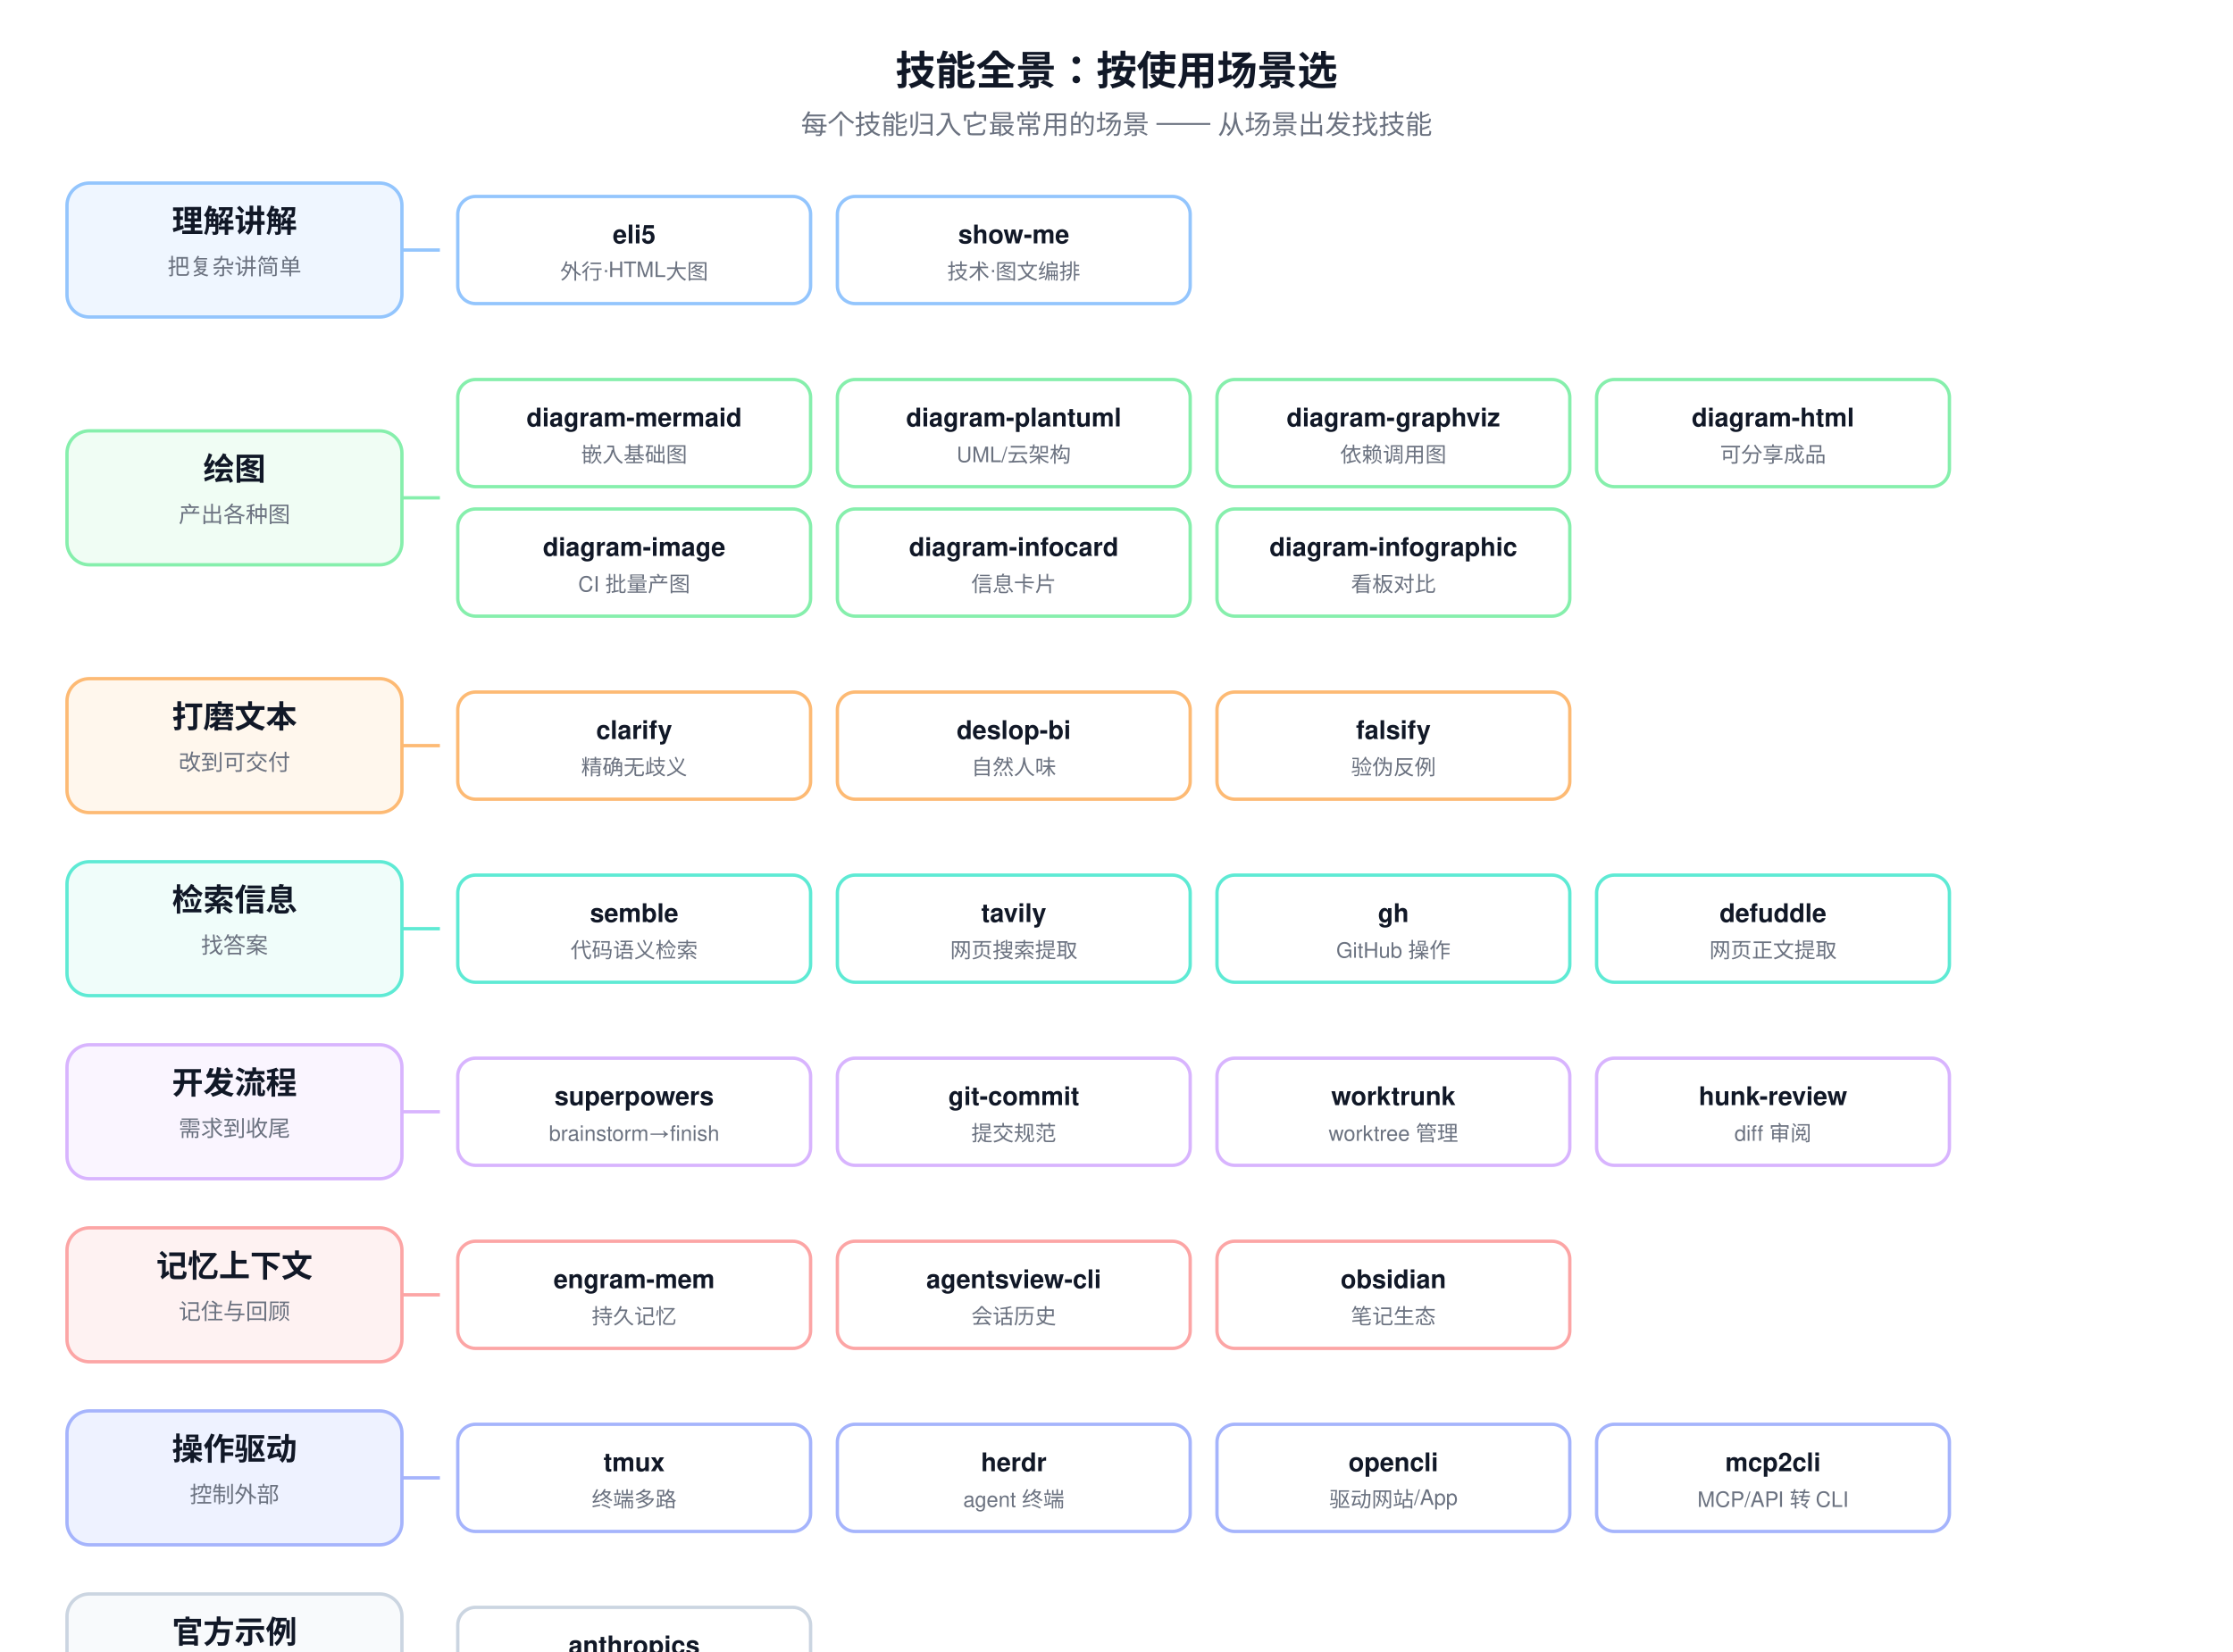
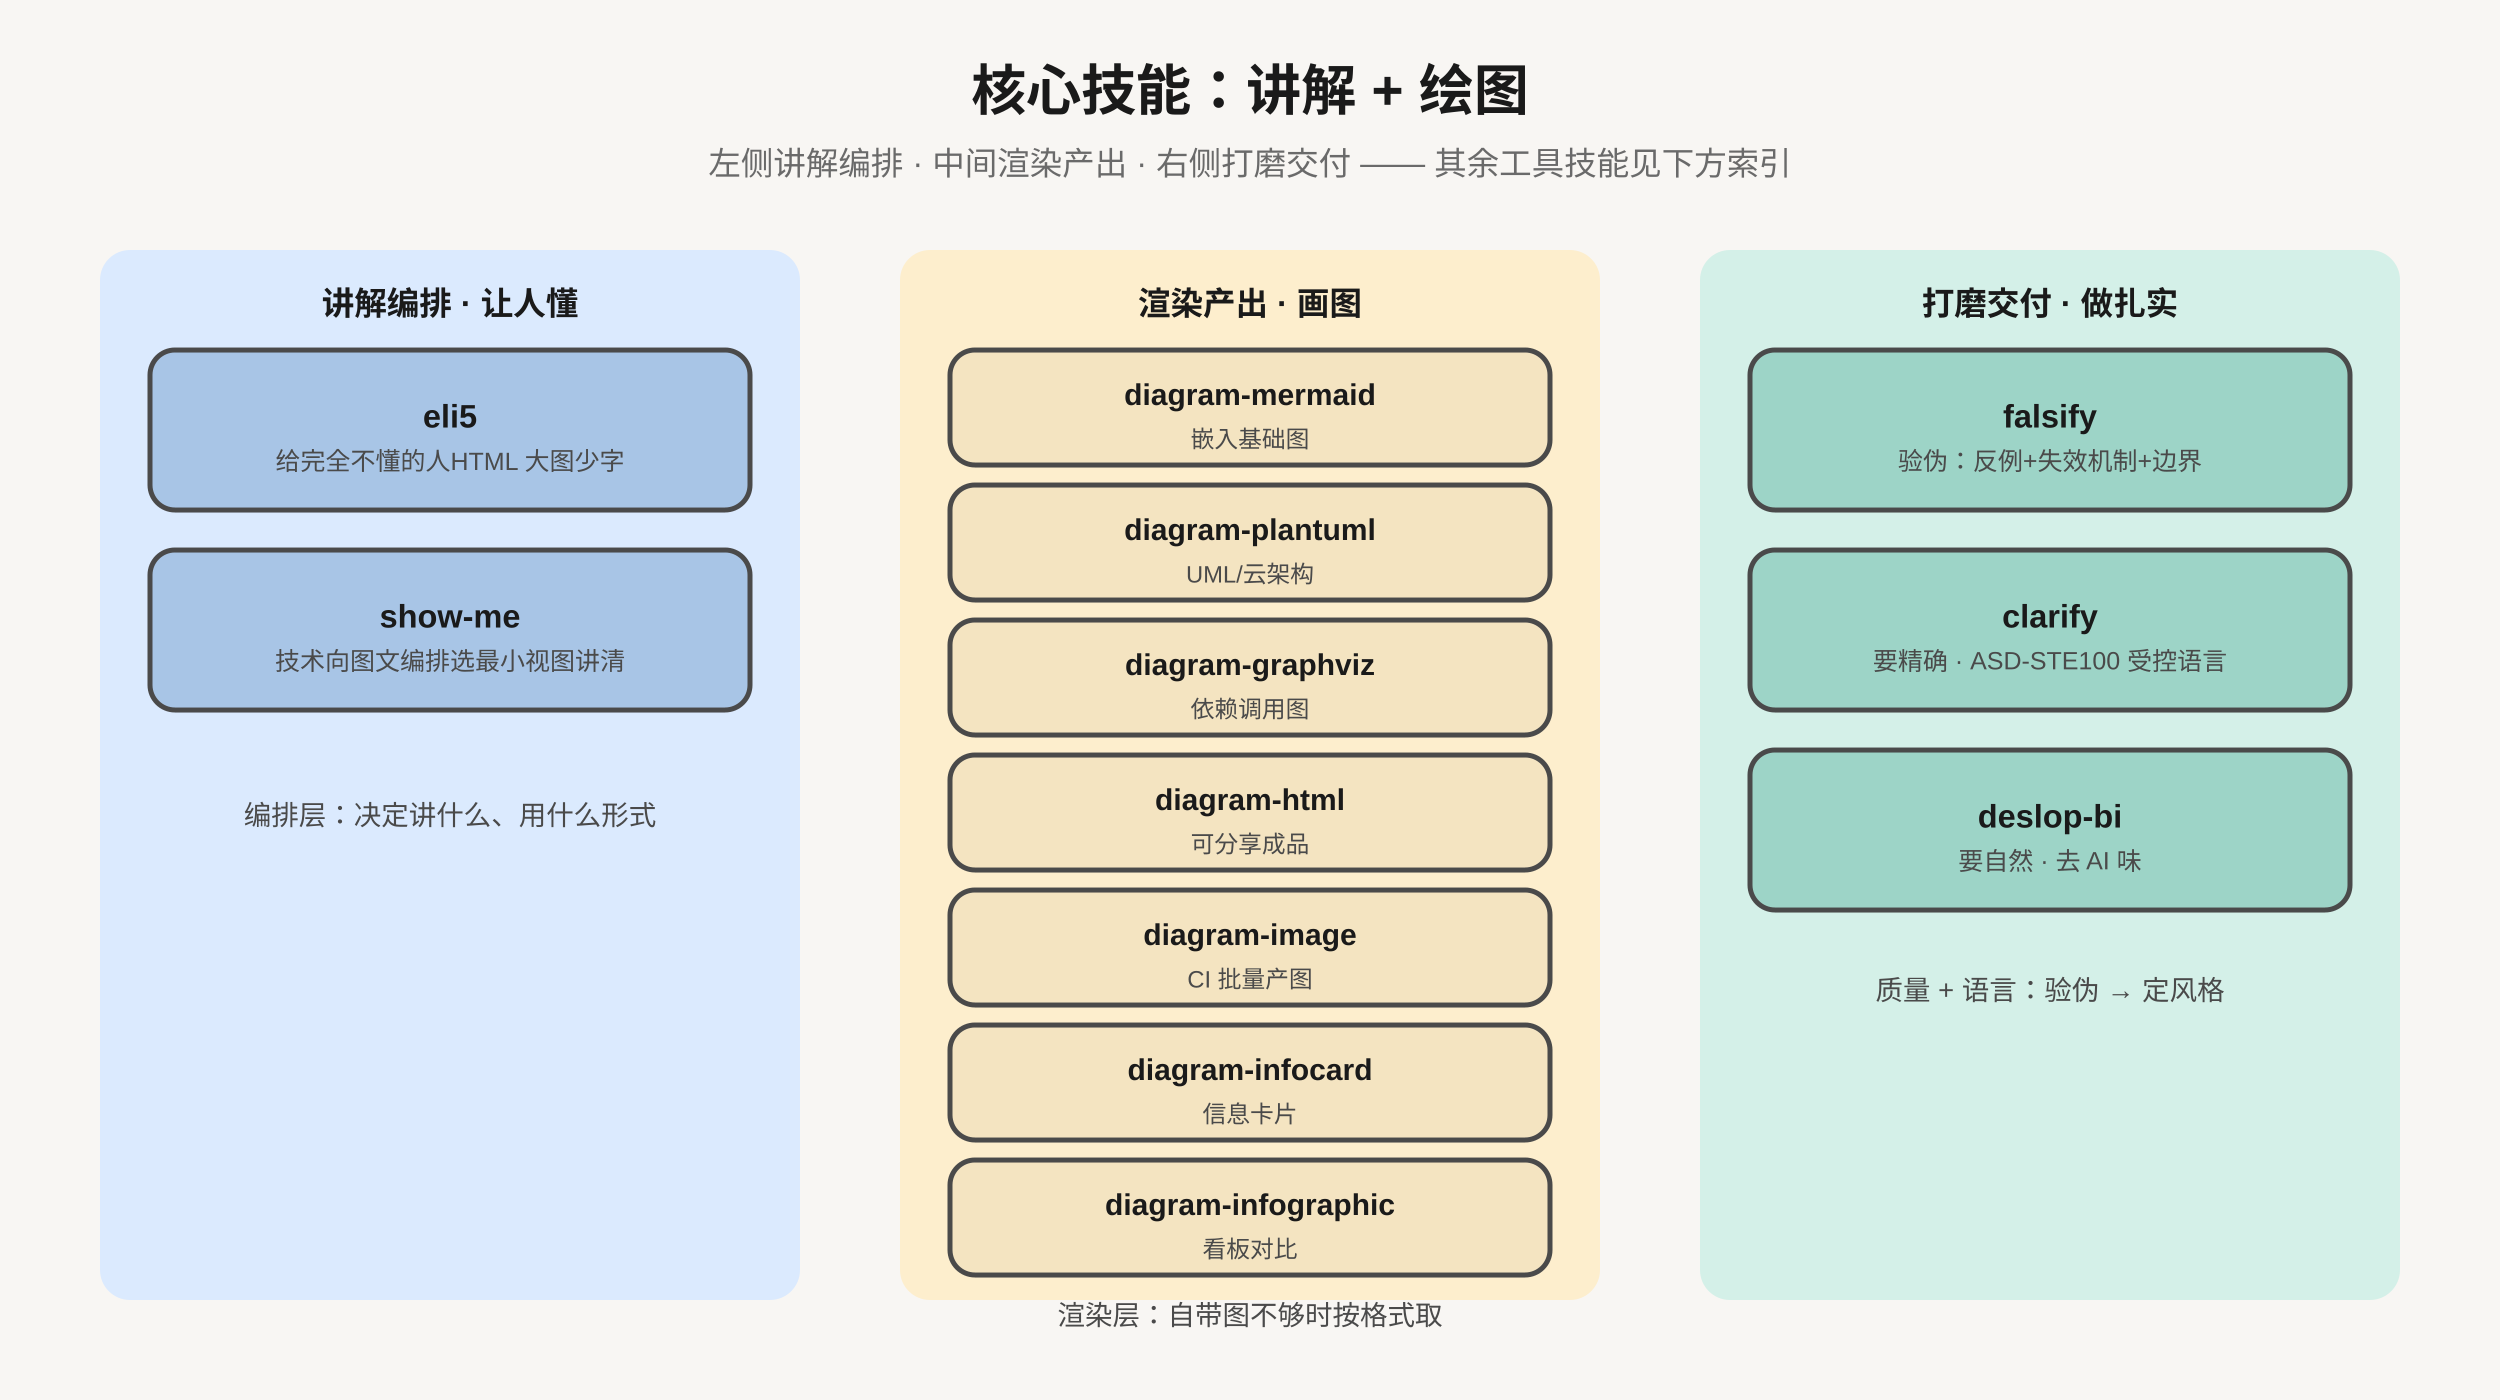
- <svg xmlns="http://www.w3.org/2000/svg" viewBox="0 0 1000 740" font-family="'Helvetica Neue',Helvetica,Arial,'PingFang SC','Microsoft YaHei',sans-serif">
-   <rect width="1000" height="740" fill="#ffffff" />
-   <text x="500" y="38" text-anchor="middle" font-size="18" font-weight="600" fill="#111827">技能全景：按使用场景选</text>
-   <text x="500" y="60" text-anchor="middle" font-size="12" fill="#6b7280">每个技能归入它最常用的场景 —— 从场景出发找技能</text>
-   <rect x="30" y="82.0" width="150" height="60" rx="10" ry="10" fill="#eff6ff" stroke="#93c5fd" stroke-width="1.5" />
-   <text x="105.0" y="104.0" text-anchor="middle" font-size="14" font-weight="600" fill="#111827">理解讲解</text>
-   <text x="105.0" y="123.0" text-anchor="middle" font-size="10" fill="#6b7280">把复杂讲简单</text>
-   <line x1="180" y1="112.0" x2="197" y2="112.0" stroke="#93c5fd" stroke-width="1.5" />
-   <rect x="205" y="88" width="158" height="48" rx="8" ry="8" fill="#ffffff" stroke="#93c5fd" stroke-width="1.5" />
-   <text x="284.0" y="109.0" text-anchor="middle" font-size="11.5" font-weight="600" fill="#111827">eli5</text>
-   <text x="284.0" y="125.0" text-anchor="middle" font-size="9.5" fill="#6b7280">外行·HTML大图</text>
-   <rect x="375" y="88" width="158" height="48" rx="8" ry="8" fill="#ffffff" stroke="#93c5fd" stroke-width="1.5" />
-   <text x="454.0" y="109.0" text-anchor="middle" font-size="11.5" font-weight="600" fill="#111827">show-me</text>
-   <text x="454.0" y="125.0" text-anchor="middle" font-size="9.5" fill="#6b7280">技术·图文编排</text>
-   <rect x="30" y="193.0" width="150" height="60" rx="10" ry="10" fill="#f0fdf4" stroke="#86efac" stroke-width="1.5" />
-   <text x="105.0" y="215.0" text-anchor="middle" font-size="14" font-weight="600" fill="#111827">绘图</text>
-   <text x="105.0" y="234.0" text-anchor="middle" font-size="10" fill="#6b7280">产出各种图</text>
-   <line x1="180" y1="223.0" x2="197" y2="223.0" stroke="#86efac" stroke-width="1.5" />
-   <rect x="205" y="170" width="158" height="48" rx="8" ry="8" fill="#ffffff" stroke="#86efac" stroke-width="1.5" />
-   <text x="284.0" y="191.0" text-anchor="middle" font-size="11.5" font-weight="600" fill="#111827">diagram-mermaid</text>
-   <text x="284.0" y="207.0" text-anchor="middle" font-size="9.5" fill="#6b7280">嵌入基础图</text>
-   <rect x="375" y="170" width="158" height="48" rx="8" ry="8" fill="#ffffff" stroke="#86efac" stroke-width="1.5" />
-   <text x="454.0" y="191.0" text-anchor="middle" font-size="11.5" font-weight="600" fill="#111827">diagram-plantuml</text>
-   <text x="454.0" y="207.0" text-anchor="middle" font-size="9.5" fill="#6b7280">UML/云架构</text>
-   <rect x="545" y="170" width="158" height="48" rx="8" ry="8" fill="#ffffff" stroke="#86efac" stroke-width="1.5" />
-   <text x="624.0" y="191.0" text-anchor="middle" font-size="11.5" font-weight="600" fill="#111827">diagram-graphviz</text>
-   <text x="624.0" y="207.0" text-anchor="middle" font-size="9.5" fill="#6b7280">依赖调用图</text>
-   <rect x="715" y="170" width="158" height="48" rx="8" ry="8" fill="#ffffff" stroke="#86efac" stroke-width="1.5" />
-   <text x="794.0" y="191.0" text-anchor="middle" font-size="11.5" font-weight="600" fill="#111827">diagram-html</text>
-   <text x="794.0" y="207.0" text-anchor="middle" font-size="9.5" fill="#6b7280">可分享成品</text>
-   <rect x="205" y="228" width="158" height="48" rx="8" ry="8" fill="#ffffff" stroke="#86efac" stroke-width="1.5" />
-   <text x="284.0" y="249.0" text-anchor="middle" font-size="11.5" font-weight="600" fill="#111827">diagram-image</text>
-   <text x="284.0" y="265.0" text-anchor="middle" font-size="9.5" fill="#6b7280">CI 批量产图</text>
-   <rect x="375" y="228" width="158" height="48" rx="8" ry="8" fill="#ffffff" stroke="#86efac" stroke-width="1.5" />
-   <text x="454.0" y="249.0" text-anchor="middle" font-size="11.5" font-weight="600" fill="#111827">diagram-infocard</text>
-   <text x="454.0" y="265.0" text-anchor="middle" font-size="9.5" fill="#6b7280">信息卡片</text>
-   <rect x="545" y="228" width="158" height="48" rx="8" ry="8" fill="#ffffff" stroke="#86efac" stroke-width="1.5" />
-   <text x="624.0" y="249.0" text-anchor="middle" font-size="11.5" font-weight="600" fill="#111827">diagram-infographic</text>
-   <text x="624.0" y="265.0" text-anchor="middle" font-size="9.5" fill="#6b7280">看板对比</text>
-   <rect x="30" y="304.0" width="150" height="60" rx="10" ry="10" fill="#fff7ed" stroke="#fdba74" stroke-width="1.5" />
-   <text x="105.0" y="326.0" text-anchor="middle" font-size="14" font-weight="600" fill="#111827">打磨文本</text>
-   <text x="105.0" y="345.0" text-anchor="middle" font-size="10" fill="#6b7280">改到可交付</text>
-   <line x1="180" y1="334.0" x2="197" y2="334.0" stroke="#fdba74" stroke-width="1.5" />
-   <rect x="205" y="310" width="158" height="48" rx="8" ry="8" fill="#ffffff" stroke="#fdba74" stroke-width="1.5" />
-   <text x="284.0" y="331.0" text-anchor="middle" font-size="11.5" font-weight="600" fill="#111827">clarify</text>
-   <text x="284.0" y="347.0" text-anchor="middle" font-size="9.5" fill="#6b7280">精确无歧义</text>
-   <rect x="375" y="310" width="158" height="48" rx="8" ry="8" fill="#ffffff" stroke="#fdba74" stroke-width="1.5" />
-   <text x="454.0" y="331.0" text-anchor="middle" font-size="11.5" font-weight="600" fill="#111827">deslop-bi</text>
-   <text x="454.0" y="347.0" text-anchor="middle" font-size="9.5" fill="#6b7280">自然人味</text>
-   <rect x="545" y="310" width="158" height="48" rx="8" ry="8" fill="#ffffff" stroke="#fdba74" stroke-width="1.5" />
-   <text x="624.0" y="331.0" text-anchor="middle" font-size="11.5" font-weight="600" fill="#111827">falsify</text>
-   <text x="624.0" y="347.0" text-anchor="middle" font-size="9.5" fill="#6b7280">验伪反例</text>
-   <rect x="30" y="386.0" width="150" height="60" rx="10" ry="10" fill="#f0fdfa" stroke="#5eead4" stroke-width="1.5" />
-   <text x="105.0" y="408.0" text-anchor="middle" font-size="14" font-weight="600" fill="#111827">检索信息</text>
-   <text x="105.0" y="427.0" text-anchor="middle" font-size="10" fill="#6b7280">找答案</text>
-   <line x1="180" y1="416.0" x2="197" y2="416.0" stroke="#5eead4" stroke-width="1.5" />
-   <rect x="205" y="392" width="158" height="48" rx="8" ry="8" fill="#ffffff" stroke="#5eead4" stroke-width="1.5" />
-   <text x="284.0" y="413.0" text-anchor="middle" font-size="11.5" font-weight="600" fill="#111827">semble</text>
-   <text x="284.0" y="429.0" text-anchor="middle" font-size="9.5" fill="#6b7280">代码语义检索</text>
-   <rect x="375" y="392" width="158" height="48" rx="8" ry="8" fill="#ffffff" stroke="#5eead4" stroke-width="1.5" />
-   <text x="454.0" y="413.0" text-anchor="middle" font-size="11.5" font-weight="600" fill="#111827">tavily</text>
-   <text x="454.0" y="429.0" text-anchor="middle" font-size="9.5" fill="#6b7280">网页搜索提取</text>
-   <rect x="545" y="392" width="158" height="48" rx="8" ry="8" fill="#ffffff" stroke="#5eead4" stroke-width="1.5" />
-   <text x="624.0" y="413.0" text-anchor="middle" font-size="11.5" font-weight="600" fill="#111827">gh</text>
-   <text x="624.0" y="429.0" text-anchor="middle" font-size="9.5" fill="#6b7280">GitHub 操作</text>
-   <rect x="715" y="392" width="158" height="48" rx="8" ry="8" fill="#ffffff" stroke="#5eead4" stroke-width="1.5" />
-   <text x="794.0" y="413.0" text-anchor="middle" font-size="11.5" font-weight="600" fill="#111827">defuddle</text>
-   <text x="794.0" y="429.0" text-anchor="middle" font-size="9.5" fill="#6b7280">网页正文提取</text>
-   <rect x="30" y="468.0" width="150" height="60" rx="10" ry="10" fill="#faf5ff" stroke="#d8b4fe" stroke-width="1.5" />
-   <text x="105.0" y="490.0" text-anchor="middle" font-size="14" font-weight="600" fill="#111827">开发流程</text>
-   <text x="105.0" y="509.0" text-anchor="middle" font-size="10" fill="#6b7280">需求到收尾</text>
-   <line x1="180" y1="498.0" x2="197" y2="498.0" stroke="#d8b4fe" stroke-width="1.5" />
-   <rect x="205" y="474" width="158" height="48" rx="8" ry="8" fill="#ffffff" stroke="#d8b4fe" stroke-width="1.5" />
-   <text x="284.0" y="495.0" text-anchor="middle" font-size="11.5" font-weight="600" fill="#111827">superpowers</text>
-   <text x="284.0" y="511.0" text-anchor="middle" font-size="9.5" fill="#6b7280">brainstorm→finish</text>
-   <rect x="375" y="474" width="158" height="48" rx="8" ry="8" fill="#ffffff" stroke="#d8b4fe" stroke-width="1.5" />
-   <text x="454.0" y="495.0" text-anchor="middle" font-size="11.5" font-weight="600" fill="#111827">git-commit</text>
-   <text x="454.0" y="511.0" text-anchor="middle" font-size="9.5" fill="#6b7280">提交规范</text>
-   <rect x="545" y="474" width="158" height="48" rx="8" ry="8" fill="#ffffff" stroke="#d8b4fe" stroke-width="1.5" />
-   <text x="624.0" y="495.0" text-anchor="middle" font-size="11.5" font-weight="600" fill="#111827">worktrunk</text>
-   <text x="624.0" y="511.0" text-anchor="middle" font-size="9.5" fill="#6b7280">worktree 管理</text>
-   <rect x="715" y="474" width="158" height="48" rx="8" ry="8" fill="#ffffff" stroke="#d8b4fe" stroke-width="1.5" />
-   <text x="794.0" y="495.0" text-anchor="middle" font-size="11.5" font-weight="600" fill="#111827">hunk-review</text>
-   <text x="794.0" y="511.0" text-anchor="middle" font-size="9.5" fill="#6b7280">diff 审阅</text>
-   <rect x="30" y="550.0" width="150" height="60" rx="10" ry="10" fill="#fef2f2" stroke="#fca5a5" stroke-width="1.5" />
-   <text x="105.0" y="572.0" text-anchor="middle" font-size="14" font-weight="600" fill="#111827">记忆上下文</text>
-   <text x="105.0" y="591.0" text-anchor="middle" font-size="10" fill="#6b7280">记住与回顾</text>
-   <line x1="180" y1="580.0" x2="197" y2="580.0" stroke="#fca5a5" stroke-width="1.5" />
-   <rect x="205" y="556" width="158" height="48" rx="8" ry="8" fill="#ffffff" stroke="#fca5a5" stroke-width="1.5" />
-   <text x="284.0" y="577.0" text-anchor="middle" font-size="11.5" font-weight="600" fill="#111827">engram-mem</text>
-   <text x="284.0" y="593.0" text-anchor="middle" font-size="9.5" fill="#6b7280">持久记忆</text>
-   <rect x="375" y="556" width="158" height="48" rx="8" ry="8" fill="#ffffff" stroke="#fca5a5" stroke-width="1.5" />
-   <text x="454.0" y="577.0" text-anchor="middle" font-size="11.5" font-weight="600" fill="#111827">agentsview-cli</text>
-   <text x="454.0" y="593.0" text-anchor="middle" font-size="9.5" fill="#6b7280">会话历史</text>
-   <rect x="545" y="556" width="158" height="48" rx="8" ry="8" fill="#ffffff" stroke="#fca5a5" stroke-width="1.5" />
-   <text x="624.0" y="577.0" text-anchor="middle" font-size="11.5" font-weight="600" fill="#111827">obsidian</text>
-   <text x="624.0" y="593.0" text-anchor="middle" font-size="9.5" fill="#6b7280">笔记生态</text>
-   <rect x="30" y="632.0" width="150" height="60" rx="10" ry="10" fill="#eef2ff" stroke="#a5b4fc" stroke-width="1.5" />
-   <text x="105.0" y="654.0" text-anchor="middle" font-size="14" font-weight="600" fill="#111827">操作驱动</text>
-   <text x="105.0" y="673.0" text-anchor="middle" font-size="10" fill="#6b7280">控制外部</text>
-   <line x1="180" y1="662.0" x2="197" y2="662.0" stroke="#a5b4fc" stroke-width="1.5" />
-   <rect x="205" y="638" width="158" height="48" rx="8" ry="8" fill="#ffffff" stroke="#a5b4fc" stroke-width="1.5" />
-   <text x="284.0" y="659.0" text-anchor="middle" font-size="11.5" font-weight="600" fill="#111827">tmux</text>
-   <text x="284.0" y="675.0" text-anchor="middle" font-size="9.5" fill="#6b7280">终端多路</text>
-   <rect x="375" y="638" width="158" height="48" rx="8" ry="8" fill="#ffffff" stroke="#a5b4fc" stroke-width="1.5" />
-   <text x="454.0" y="659.0" text-anchor="middle" font-size="11.5" font-weight="600" fill="#111827">herdr</text>
-   <text x="454.0" y="675.0" text-anchor="middle" font-size="9.5" fill="#6b7280">agent 终端</text>
-   <rect x="545" y="638" width="158" height="48" rx="8" ry="8" fill="#ffffff" stroke="#a5b4fc" stroke-width="1.5" />
-   <text x="624.0" y="659.0" text-anchor="middle" font-size="11.5" font-weight="600" fill="#111827">opencli</text>
-   <text x="624.0" y="675.0" text-anchor="middle" font-size="9.5" fill="#6b7280">驱动网站/App</text>
-   <rect x="715" y="638" width="158" height="48" rx="8" ry="8" fill="#ffffff" stroke="#a5b4fc" stroke-width="1.5" />
-   <text x="794.0" y="659.0" text-anchor="middle" font-size="11.5" font-weight="600" fill="#111827">mcp2cli</text>
-   <text x="794.0" y="675.0" text-anchor="middle" font-size="9.5" fill="#6b7280">MCP/API 转 CLI</text>
-   <rect x="30" y="714.0" width="150" height="60" rx="10" ry="10" fill="#f8fafc" stroke="#cbd5e1" stroke-width="1.5" />
-   <text x="105.0" y="736.0" text-anchor="middle" font-size="14" font-weight="600" fill="#111827">官方示例</text>
-   <text x="105.0" y="755.0" text-anchor="middle" font-size="10" fill="#6b7280">即取即用</text>
-   <line x1="180" y1="744.0" x2="197" y2="744.0" stroke="#cbd5e1" stroke-width="1.5" />
-   <rect x="205" y="720" width="158" height="48" rx="8" ry="8" fill="#ffffff" stroke="#cbd5e1" stroke-width="1.5" />
-   <text x="284.0" y="741.0" text-anchor="middle" font-size="11.5" font-weight="600" fill="#111827">anthropics</text>
-   <text x="284.0" y="757.0" text-anchor="middle" font-size="9.5" fill="#6b7280">文档/设计/前端/办公 18 个</text>
+ <svg xmlns="http://www.w3.org/2000/svg" viewBox="0 0 1000 560" font-family="-apple-system,BlinkMacSystemFont,'Segoe UI','Helvetica Neue',Arial,'PingFang SC','Microsoft YaHei',sans-serif">
+   <rect width="1000" height="560" fill="#f8f6f3" />
+   <text x="500" y="44" text-anchor="middle" font-size="22" font-weight="700" fill="#1a1a1a">核心技能：讲解 + 绘图</text>
+   <text x="500" y="70" text-anchor="middle" font-size="13" fill="#6a6a6a">左侧讲解编排 · 中间渲染产出 · 右侧打磨交付 —— 其余工具技能见下方索引</text>
+   <rect x="40" y="100" width="280" height="420" rx="12" fill="#dbeafe" />
+   <text x="180.0" y="126" text-anchor="middle" font-size="13" font-weight="700" fill="#1a1a1a">讲解编排 · 让人懂</text>
+   <rect x="60" y="140" width="240" height="64" rx="10" ry="10" fill="#a8c5e6" stroke="#4a4a4a" stroke-width="2" />
+   <text x="180.0" y="171.0" text-anchor="middle" font-size="13" font-weight="600" fill="#1a1a1a">eli5</text>
+   <text x="180.0" y="188.0" text-anchor="middle" font-size="10" fill="#4a4a4a">给完全不懂的人<br />HTML 大图少字</text>
+   <rect x="60" y="220" width="240" height="64" rx="10" ry="10" fill="#a8c5e6" stroke="#4a4a4a" stroke-width="2" />
+   <text x="180.0" y="251.0" text-anchor="middle" font-size="13" font-weight="600" fill="#1a1a1a">show-me</text>
+   <text x="180.0" y="268.0" text-anchor="middle" font-size="10" fill="#4a4a4a">技术向图文编排<br />选最小视图讲清</text>
+   <text x="180" y="330" text-anchor="middle" font-size="11" fill="#4a4a4a">编排层：决定讲什么、用什么形式</text>
+   <rect x="360" y="100" width="280" height="420" rx="12" fill="#fdeecd" />
+   <text x="500.0" y="126" text-anchor="middle" font-size="13" font-weight="700" fill="#1a1a1a">渲染产出 · 画图</text>
+   <rect x="380" y="140" width="240" height="46" rx="10" ry="10" fill="#f4e4c1" stroke="#4a4a4a" stroke-width="2" />
+   <text x="500.0" y="162.0" text-anchor="middle" font-size="12" font-weight="600" fill="#1a1a1a">diagram-mermaid</text>
+   <text x="500.0" y="179.0" text-anchor="middle" font-size="9.5" fill="#4a4a4a">嵌入基础图</text>
+   <rect x="380" y="194" width="240" height="46" rx="10" ry="10" fill="#f4e4c1" stroke="#4a4a4a" stroke-width="2" />
+   <text x="500.0" y="216.0" text-anchor="middle" font-size="12" font-weight="600" fill="#1a1a1a">diagram-plantuml</text>
+   <text x="500.0" y="233.0" text-anchor="middle" font-size="9.5" fill="#4a4a4a">UML/云架构</text>
+   <rect x="380" y="248" width="240" height="46" rx="10" ry="10" fill="#f4e4c1" stroke="#4a4a4a" stroke-width="2" />
+   <text x="500.0" y="270.0" text-anchor="middle" font-size="12" font-weight="600" fill="#1a1a1a">diagram-graphviz</text>
+   <text x="500.0" y="287.0" text-anchor="middle" font-size="9.5" fill="#4a4a4a">依赖调用图</text>
+   <rect x="380" y="302" width="240" height="46" rx="10" ry="10" fill="#f4e4c1" stroke="#4a4a4a" stroke-width="2" />
+   <text x="500.0" y="324.0" text-anchor="middle" font-size="12" font-weight="600" fill="#1a1a1a">diagram-html</text>
+   <text x="500.0" y="341.0" text-anchor="middle" font-size="9.5" fill="#4a4a4a">可分享成品</text>
+   <rect x="380" y="356" width="240" height="46" rx="10" ry="10" fill="#f4e4c1" stroke="#4a4a4a" stroke-width="2" />
+   <text x="500.0" y="378.0" text-anchor="middle" font-size="12" font-weight="600" fill="#1a1a1a">diagram-image</text>
+   <text x="500.0" y="395.0" text-anchor="middle" font-size="9.5" fill="#4a4a4a">CI 批量产图</text>
+   <rect x="380" y="410" width="240" height="46" rx="10" ry="10" fill="#f4e4c1" stroke="#4a4a4a" stroke-width="2" />
+   <text x="500.0" y="432.0" text-anchor="middle" font-size="12" font-weight="600" fill="#1a1a1a">diagram-infocard</text>
+   <text x="500.0" y="449.0" text-anchor="middle" font-size="9.5" fill="#4a4a4a">信息卡片</text>
+   <rect x="380" y="464" width="240" height="46" rx="10" ry="10" fill="#f4e4c1" stroke="#4a4a4a" stroke-width="2" />
+   <text x="500.0" y="486.0" text-anchor="middle" font-size="12" font-weight="600" fill="#1a1a1a">diagram-infographic</text>
+   <text x="500.0" y="503.0" text-anchor="middle" font-size="9.5" fill="#4a4a4a">看板对比</text>
+   <text x="500" y="530" text-anchor="middle" font-size="11" fill="#4a4a4a">渲染层：自带图不够时按格式取</text>
+   <rect x="680" y="100" width="280" height="420" rx="12" fill="#d4f0e8" />
+   <text x="820.0" y="126" text-anchor="middle" font-size="13" font-weight="700" fill="#1a1a1a">打磨交付 · 做扎实</text>
+   <rect x="700" y="140" width="240" height="64" rx="10" ry="10" fill="#9dd4c7" stroke="#4a4a4a" stroke-width="2" />
+   <text x="820.0" y="171.0" text-anchor="middle" font-size="13" font-weight="600" fill="#1a1a1a">falsify</text>
+   <text x="820.0" y="188.0" text-anchor="middle" font-size="10" fill="#4a4a4a">验伪：反例+失效机制+边界</text>
+   <rect x="700" y="220" width="240" height="64" rx="10" ry="10" fill="#9dd4c7" stroke="#4a4a4a" stroke-width="2" />
+   <text x="820.0" y="251.0" text-anchor="middle" font-size="13" font-weight="600" fill="#1a1a1a">clarify</text>
+   <text x="820.0" y="268.0" text-anchor="middle" font-size="10" fill="#4a4a4a">要精确 · ASD-STE100 受控语言</text>
+   <rect x="700" y="300" width="240" height="64" rx="10" ry="10" fill="#9dd4c7" stroke="#4a4a4a" stroke-width="2" />
+   <text x="820.0" y="331.0" text-anchor="middle" font-size="13" font-weight="600" fill="#1a1a1a">deslop-bi</text>
+   <text x="820.0" y="348.0" text-anchor="middle" font-size="10" fill="#4a4a4a">要自然 · 去 AI 味</text>
+   <text x="820" y="400" text-anchor="middle" font-size="11" fill="#4a4a4a">质量 + 语言：验伪 → 定风格</text>
</svg>
